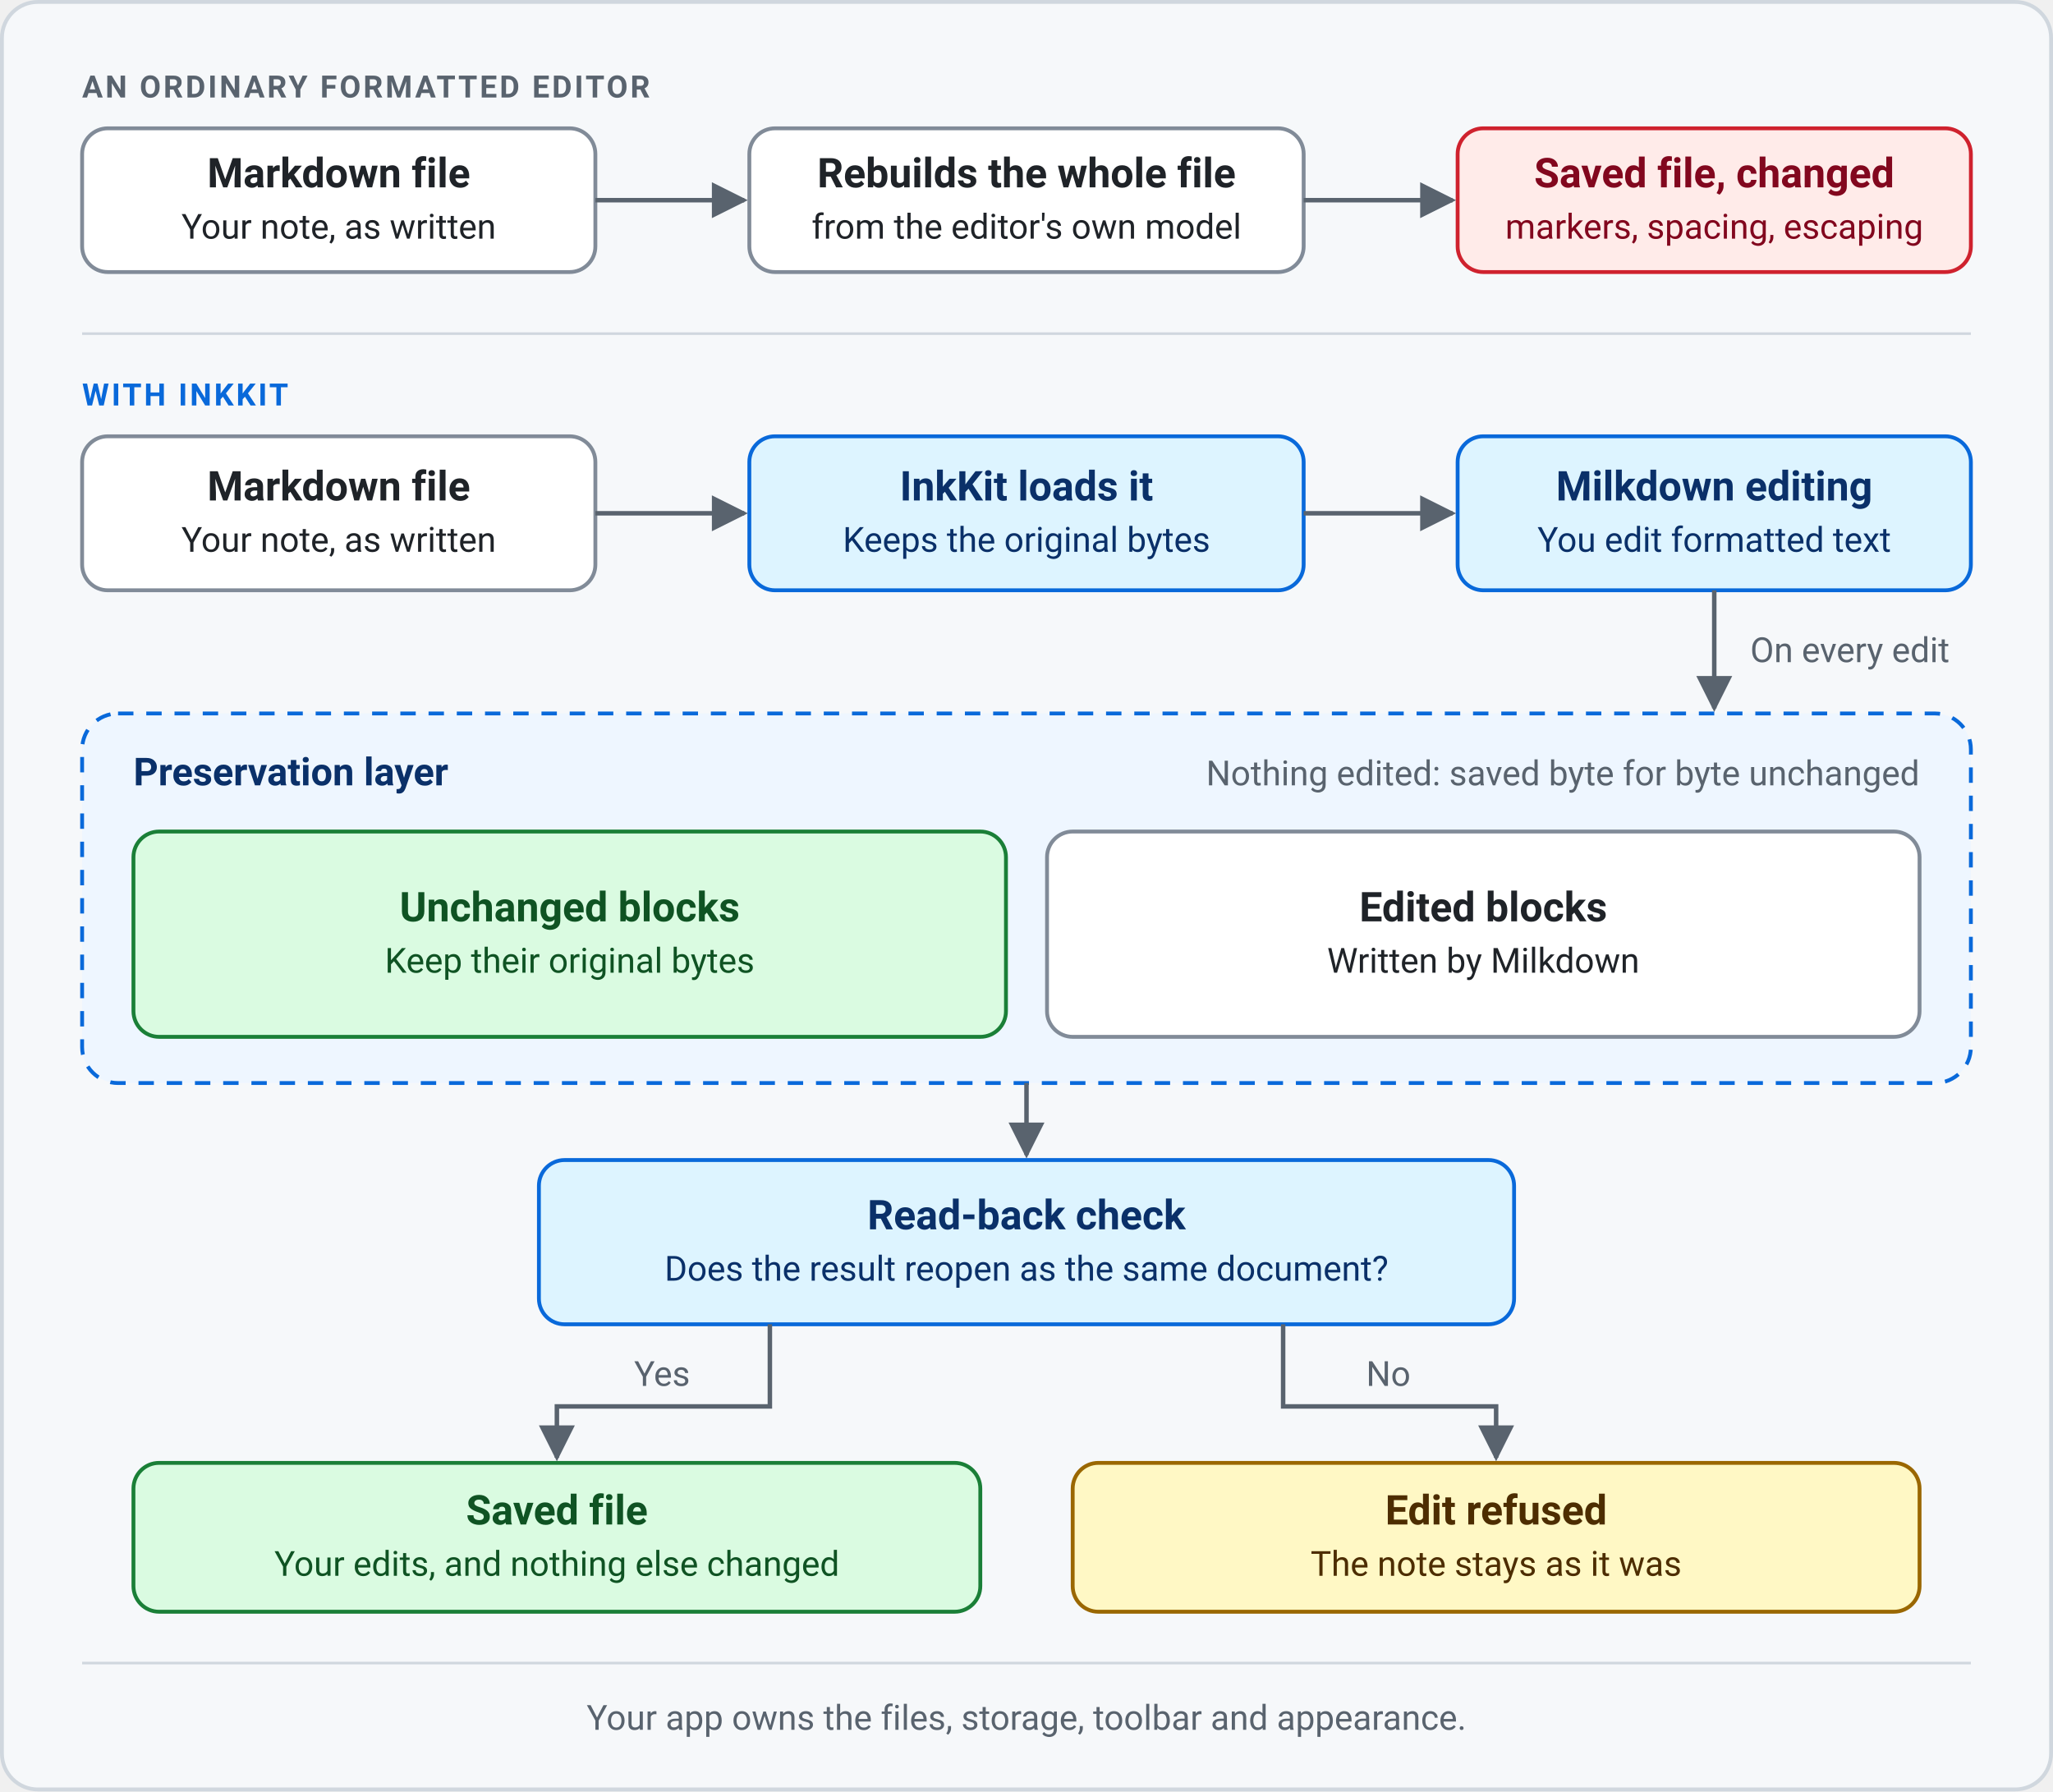
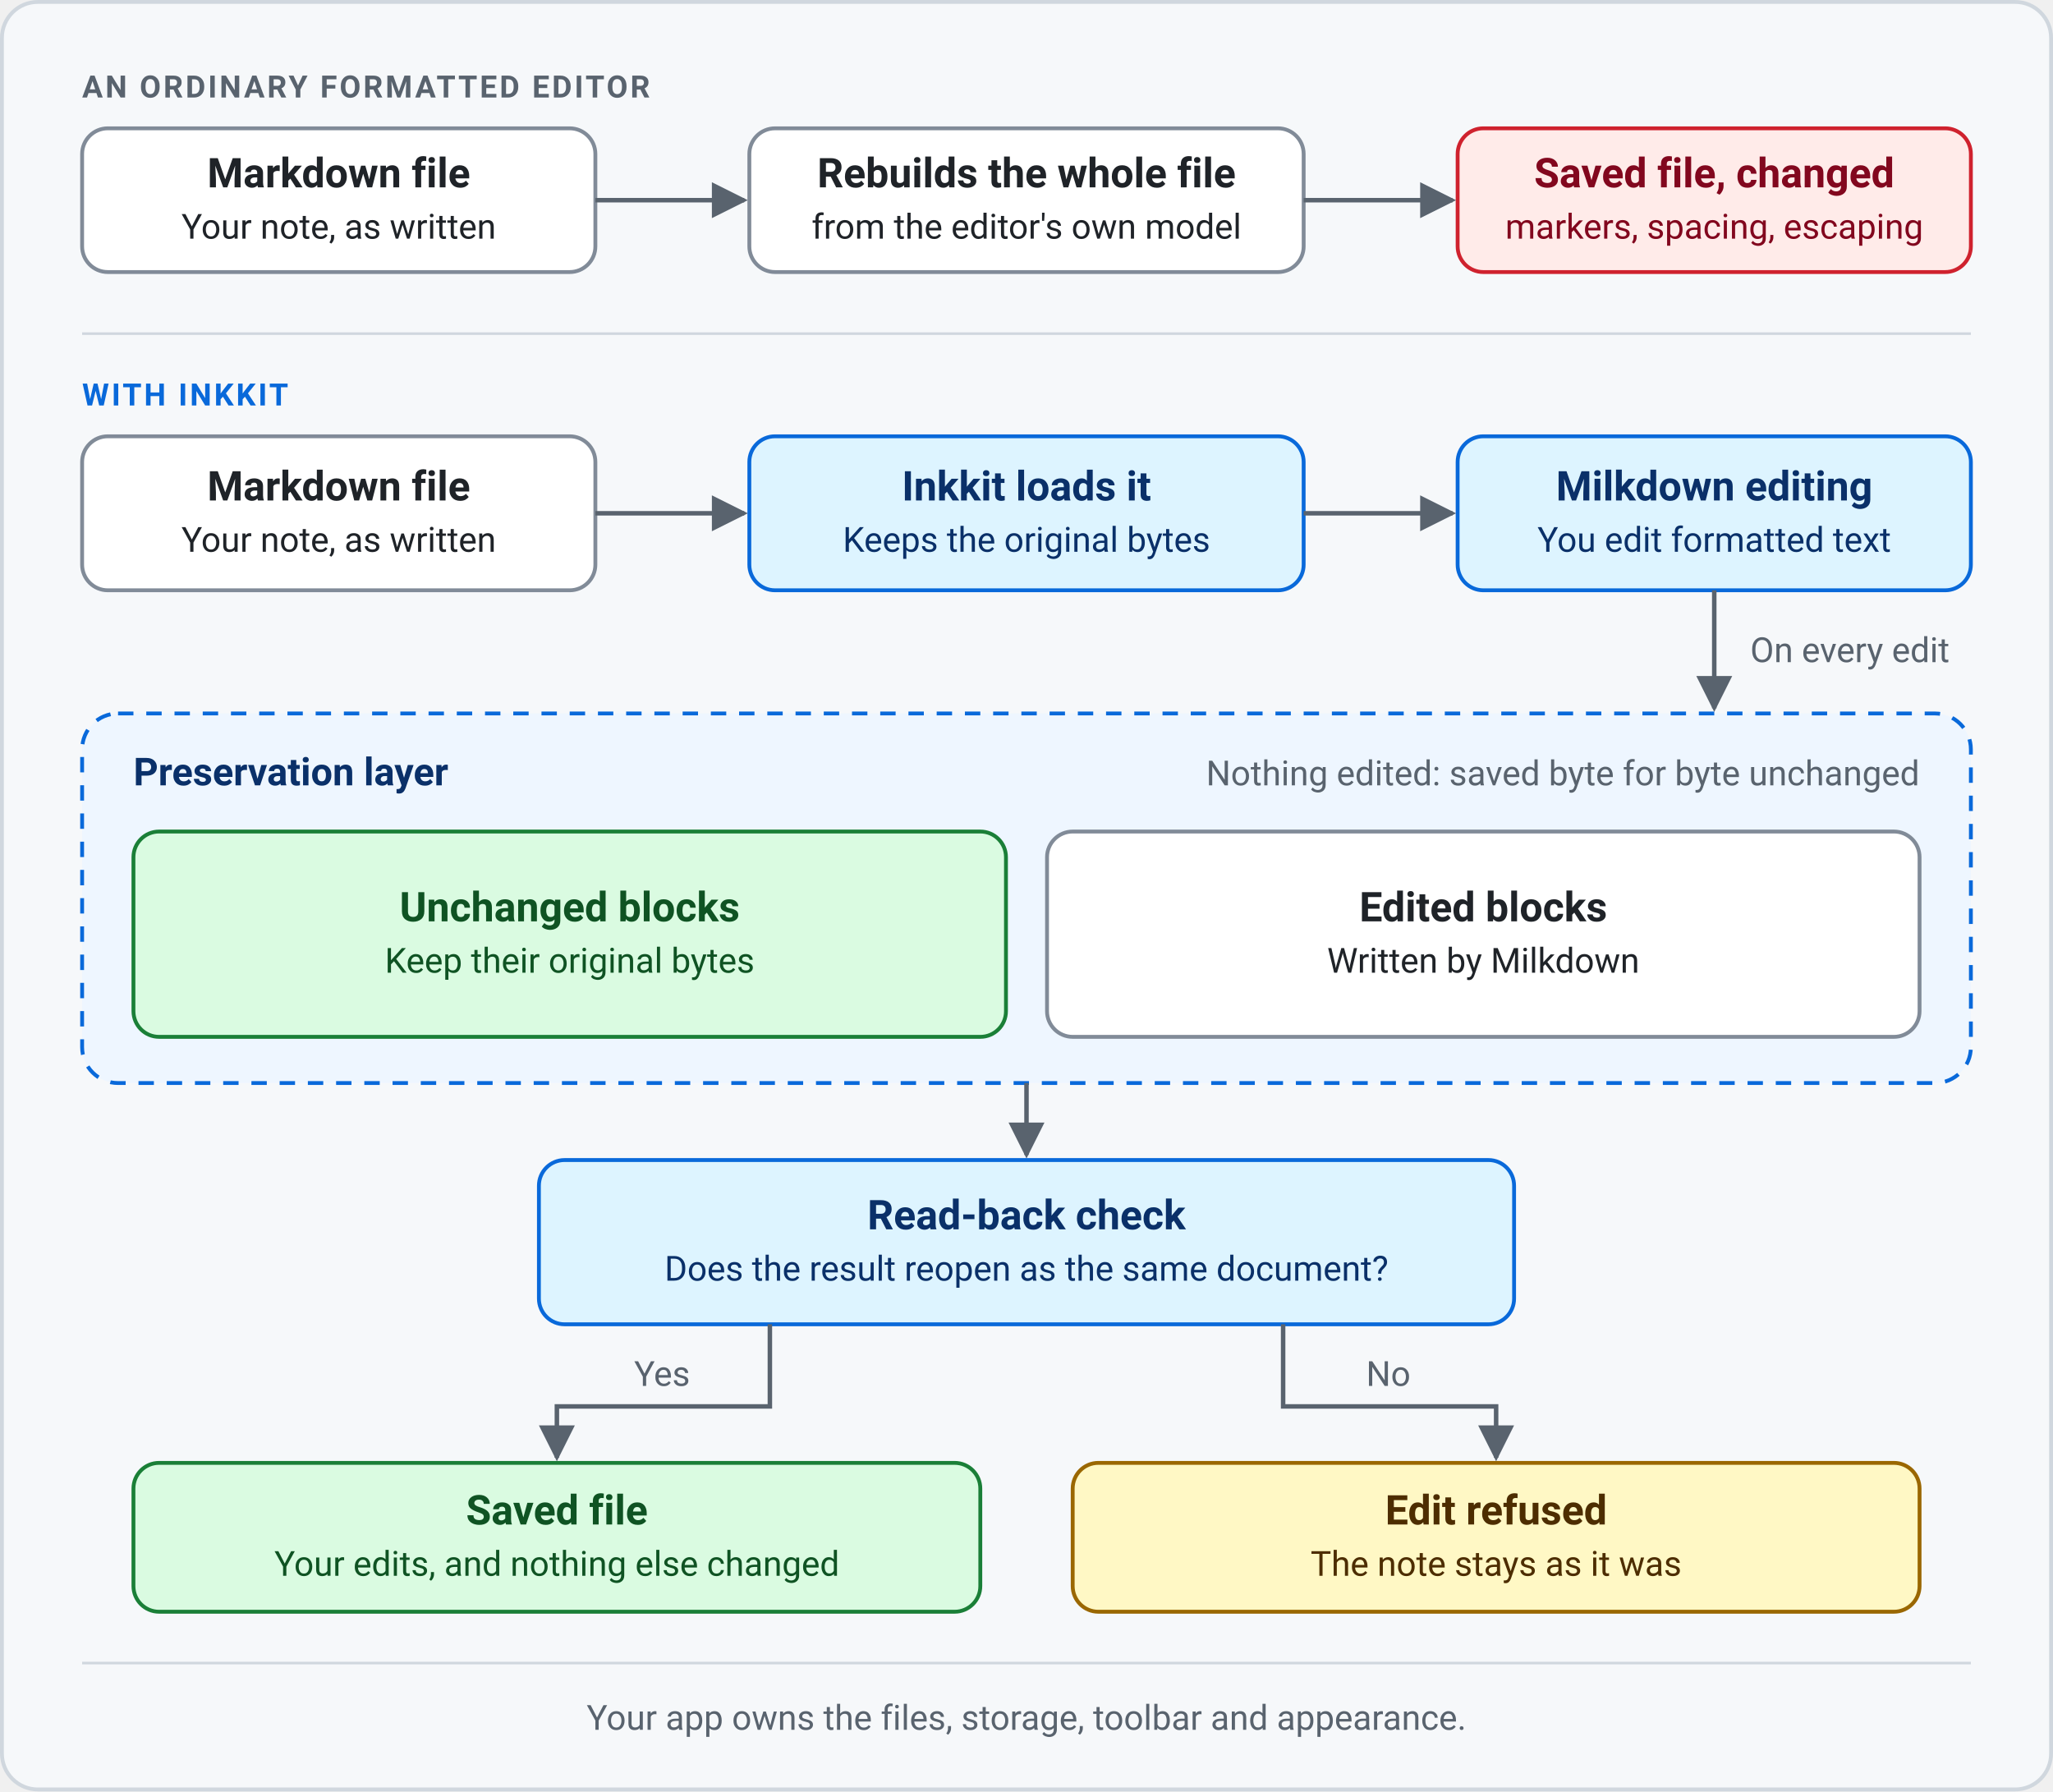
<svg xmlns="http://www.w3.org/2000/svg" viewBox="0 0 800 698" width="800" height="698" role="img" aria-labelledby="title desc">
  <style>
    text { font-family: -apple-system, BlinkMacSystemFont, "Segoe UI", Roboto, "Helvetica Neue", Arial, sans-serif; }
    .t { font-size: 16px; font-weight: 600; }
    .s { font-size: 13.5px; }
    .l { font-size: 13.5px; }
    .h { font-size: 12px; font-weight: 700; letter-spacing: 0.08em; }
    .h2 { font-size: 15px; font-weight: 700; }
  </style>
  <defs>
    <marker id="head" viewBox="0 0 10 10" refX="9" refY="5" markerWidth="8" markerHeight="8" orient="auto">
      <path d="M 0 0 L 10 5 L 0 10 z" fill="#59636e" />
    </marker>
  </defs>
  <rect x="0.75" y="0.75" width="798.5" height="696.5" rx="14" fill="#f6f8fa" stroke="#d0d7de" stroke-width="1.5" />
  <text x="32" y="38" text-anchor="start" class="h" fill="#59636e">AN ORDINARY FORMATTED EDITOR</text>
  <rect x="32" y="50" width="200" height="56" rx="10" fill="#ffffff" stroke="#818b98" stroke-width="1.5" />
  <text x="132" y="73" text-anchor="middle" class="t" fill="#1f2328">Markdown file</text>
  <text x="132" y="93" text-anchor="middle" class="s" fill="#1f2328">Your note, as written</text>
  <path d="M 232 78 H 290" fill="none" stroke="#59636e" stroke-width="1.75" marker-end="url(#head)" />
  <rect x="292" y="50" width="216" height="56" rx="10" fill="#ffffff" stroke="#818b98" stroke-width="1.5" />
  <text x="400" y="73" text-anchor="middle" class="t" fill="#1f2328">Rebuilds the whole file</text>
  <text x="400" y="93" text-anchor="middle" class="s" fill="#1f2328">from the editor's own model</text>
  <path d="M 508 78 H 566" fill="none" stroke="#59636e" stroke-width="1.75" marker-end="url(#head)" />
  <rect x="568" y="50" width="200" height="56" rx="10" fill="#ffebe9" stroke="#cf222e" stroke-width="1.5" />
  <text x="668" y="73" text-anchor="middle" class="t" fill="#82071e">Saved file, changed</text>
  <text x="668" y="93" text-anchor="middle" class="s" fill="#82071e">markers, spacing, escaping</text>
  <line x1="32" y1="130" x2="768" y2="130" stroke="#d0d7de" stroke-width="1" />
  <text x="32" y="158" text-anchor="start" class="h" fill="#0969da">WITH INKKIT</text>
  <rect x="32" y="170" width="200" height="60" rx="10" fill="#ffffff" stroke="#818b98" stroke-width="1.5" />
  <text x="132" y="195" text-anchor="middle" class="t" fill="#1f2328">Markdown file</text>
  <text x="132" y="215" text-anchor="middle" class="s" fill="#1f2328">Your note, as written</text>
  <path d="M 232 200 H 290" fill="none" stroke="#59636e" stroke-width="1.75" marker-end="url(#head)" />
  <rect x="292" y="170" width="216" height="60" rx="10" fill="#ddf4ff" stroke="#0969da" stroke-width="1.5" />
-   <text x="400" y="195" text-anchor="middle" class="t" fill="#0a3069">InkKit loads it</text>
+   <text x="400" y="195" text-anchor="middle" class="t" fill="#0a3069">Inkkit loads it</text>
  <text x="400" y="215" text-anchor="middle" class="s" fill="#0a3069">Keeps the original bytes</text>
  <path d="M 508 200 H 566" fill="none" stroke="#59636e" stroke-width="1.75" marker-end="url(#head)" />
  <rect x="568" y="170" width="200" height="60" rx="10" fill="#ddf4ff" stroke="#0969da" stroke-width="1.5" />
  <text x="668" y="195" text-anchor="middle" class="t" fill="#0a3069">Milkdown editing</text>
  <text x="668" y="215" text-anchor="middle" class="s" fill="#0a3069">You edit formatted text</text>
  <path d="M 668 230 V 276" fill="none" stroke="#59636e" stroke-width="1.75" marker-end="url(#head)" />
  <text x="682" y="258" text-anchor="start" class="l" fill="#59636e">On every edit</text>
  <rect x="32" y="278" width="736" height="144" rx="14" fill="#eef6ff" stroke="#0969da" stroke-width="1.5" stroke-dasharray="6 5" />
  <text x="52" y="306" text-anchor="start" class="h2" fill="#0a3069">Preservation layer</text>
  <text x="748" y="306" text-anchor="end" class="l" fill="#59636e">Nothing edited: saved byte for byte unchanged</text>
  <rect x="52" y="324" width="340" height="80" rx="10" fill="#dafbe1" stroke="#1a7f37" stroke-width="1.5" />
  <text x="222" y="359" text-anchor="middle" class="t" fill="#0f5323">Unchanged blocks</text>
  <text x="222" y="379" text-anchor="middle" class="s" fill="#0f5323">Keep their original bytes</text>
  <rect x="408" y="324" width="340" height="80" rx="10" fill="#ffffff" stroke="#818b98" stroke-width="1.5" />
  <text x="578" y="359" text-anchor="middle" class="t" fill="#1f2328">Edited blocks</text>
  <text x="578" y="379" text-anchor="middle" class="s" fill="#1f2328">Written by Milkdown</text>
  <path d="M 400 422 V 450" fill="none" stroke="#59636e" stroke-width="1.75" marker-end="url(#head)" />
  <rect x="210" y="452" width="380" height="64" rx="10" fill="#ddf4ff" stroke="#0969da" stroke-width="1.5" />
  <text x="400" y="479" text-anchor="middle" class="t" fill="#0a3069">Read-back check</text>
  <text x="400" y="499" text-anchor="middle" class="s" fill="#0a3069">Does the result reopen as the same document?</text>
  <path d="M 300 516 V 548 H 217 V 568" fill="none" stroke="#59636e" stroke-width="1.75" marker-end="url(#head)" />
  <path d="M 500 516 V 548 H 583 V 568" fill="none" stroke="#59636e" stroke-width="1.75" marker-end="url(#head)" />
  <text x="258" y="540" text-anchor="middle" class="l" fill="#59636e">Yes</text>
  <text x="541" y="540" text-anchor="middle" class="l" fill="#59636e">No</text>
  <rect x="52" y="570" width="330" height="58" rx="10" fill="#dafbe1" stroke="#1a7f37" stroke-width="1.5" />
  <text x="217" y="594" text-anchor="middle" class="t" fill="#0f5323">Saved file</text>
  <text x="217" y="614" text-anchor="middle" class="s" fill="#0f5323">Your edits, and nothing else changed</text>
  <rect x="418" y="570" width="330" height="58" rx="10" fill="#fff8c5" stroke="#9a6700" stroke-width="1.5" />
  <text x="583" y="594" text-anchor="middle" class="t" fill="#4d2d00">Edit refused</text>
  <text x="583" y="614" text-anchor="middle" class="s" fill="#4d2d00">The note stays as it was</text>
  <line x1="32" y1="648" x2="768" y2="648" stroke="#d0d7de" stroke-width="1" />
  <text x="400" y="674" text-anchor="middle" class="l" fill="#59636e">Your app owns the files, storage, toolbar and appearance.</text>
</svg>
